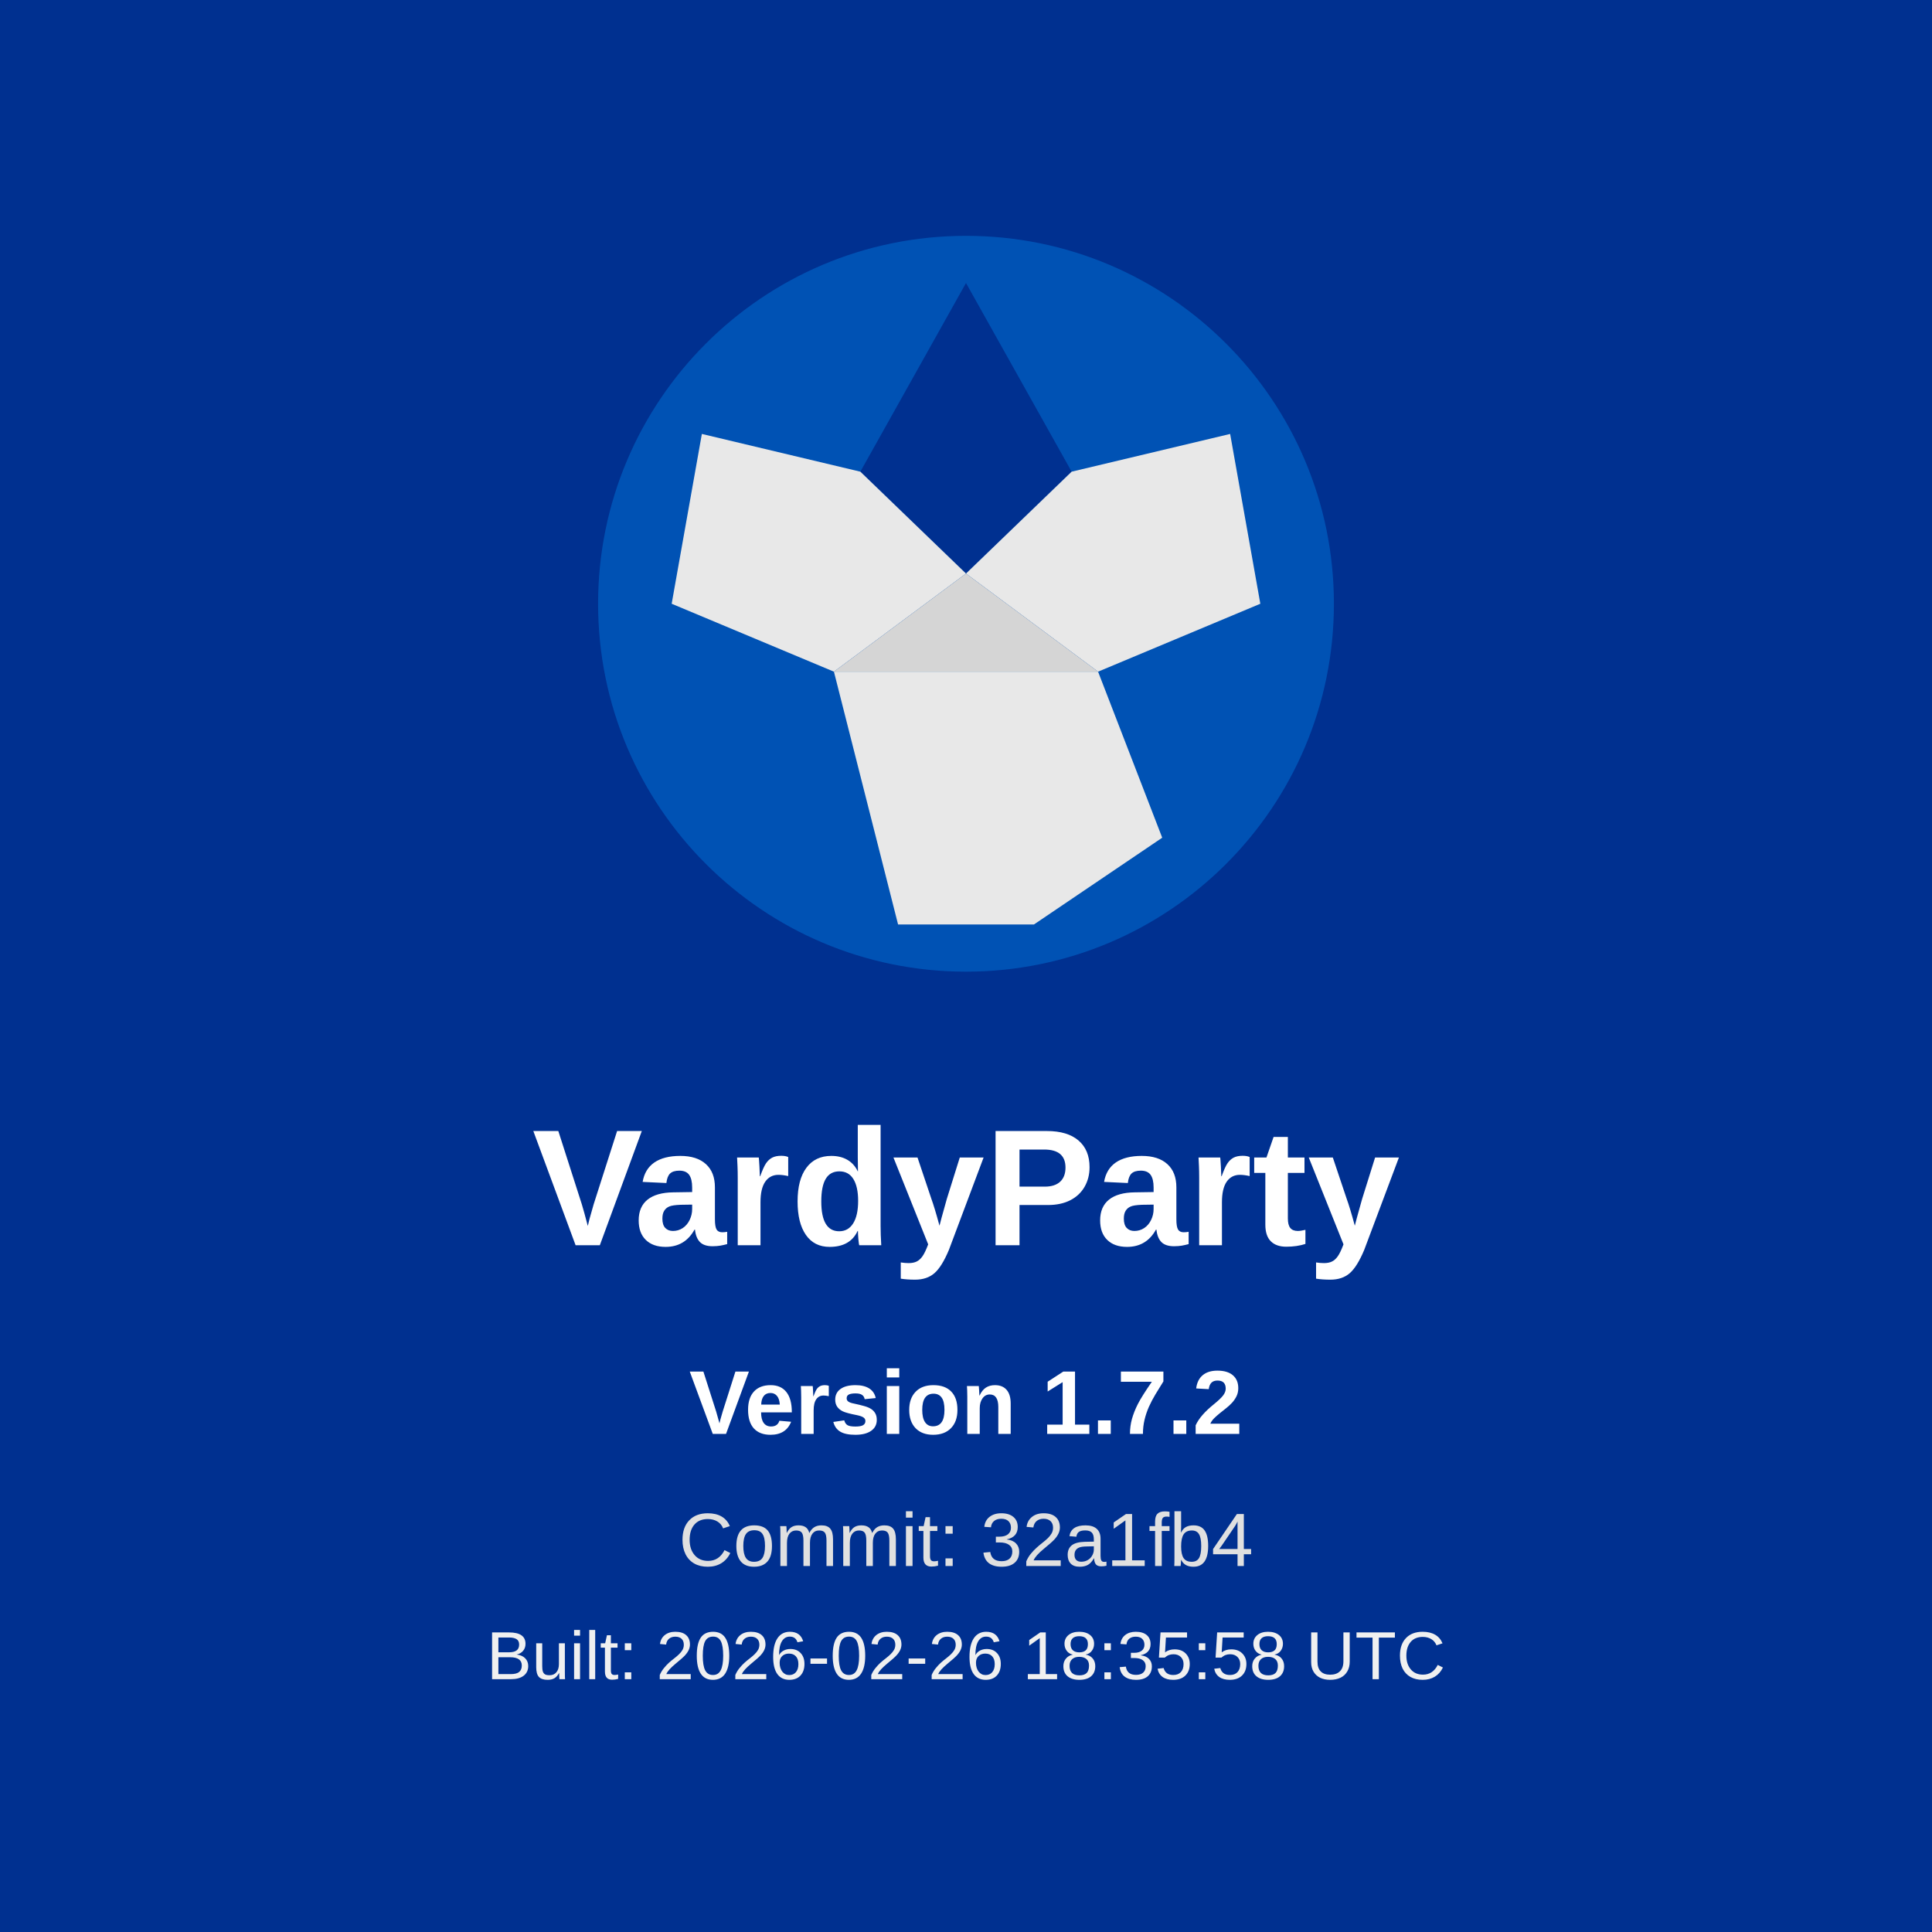
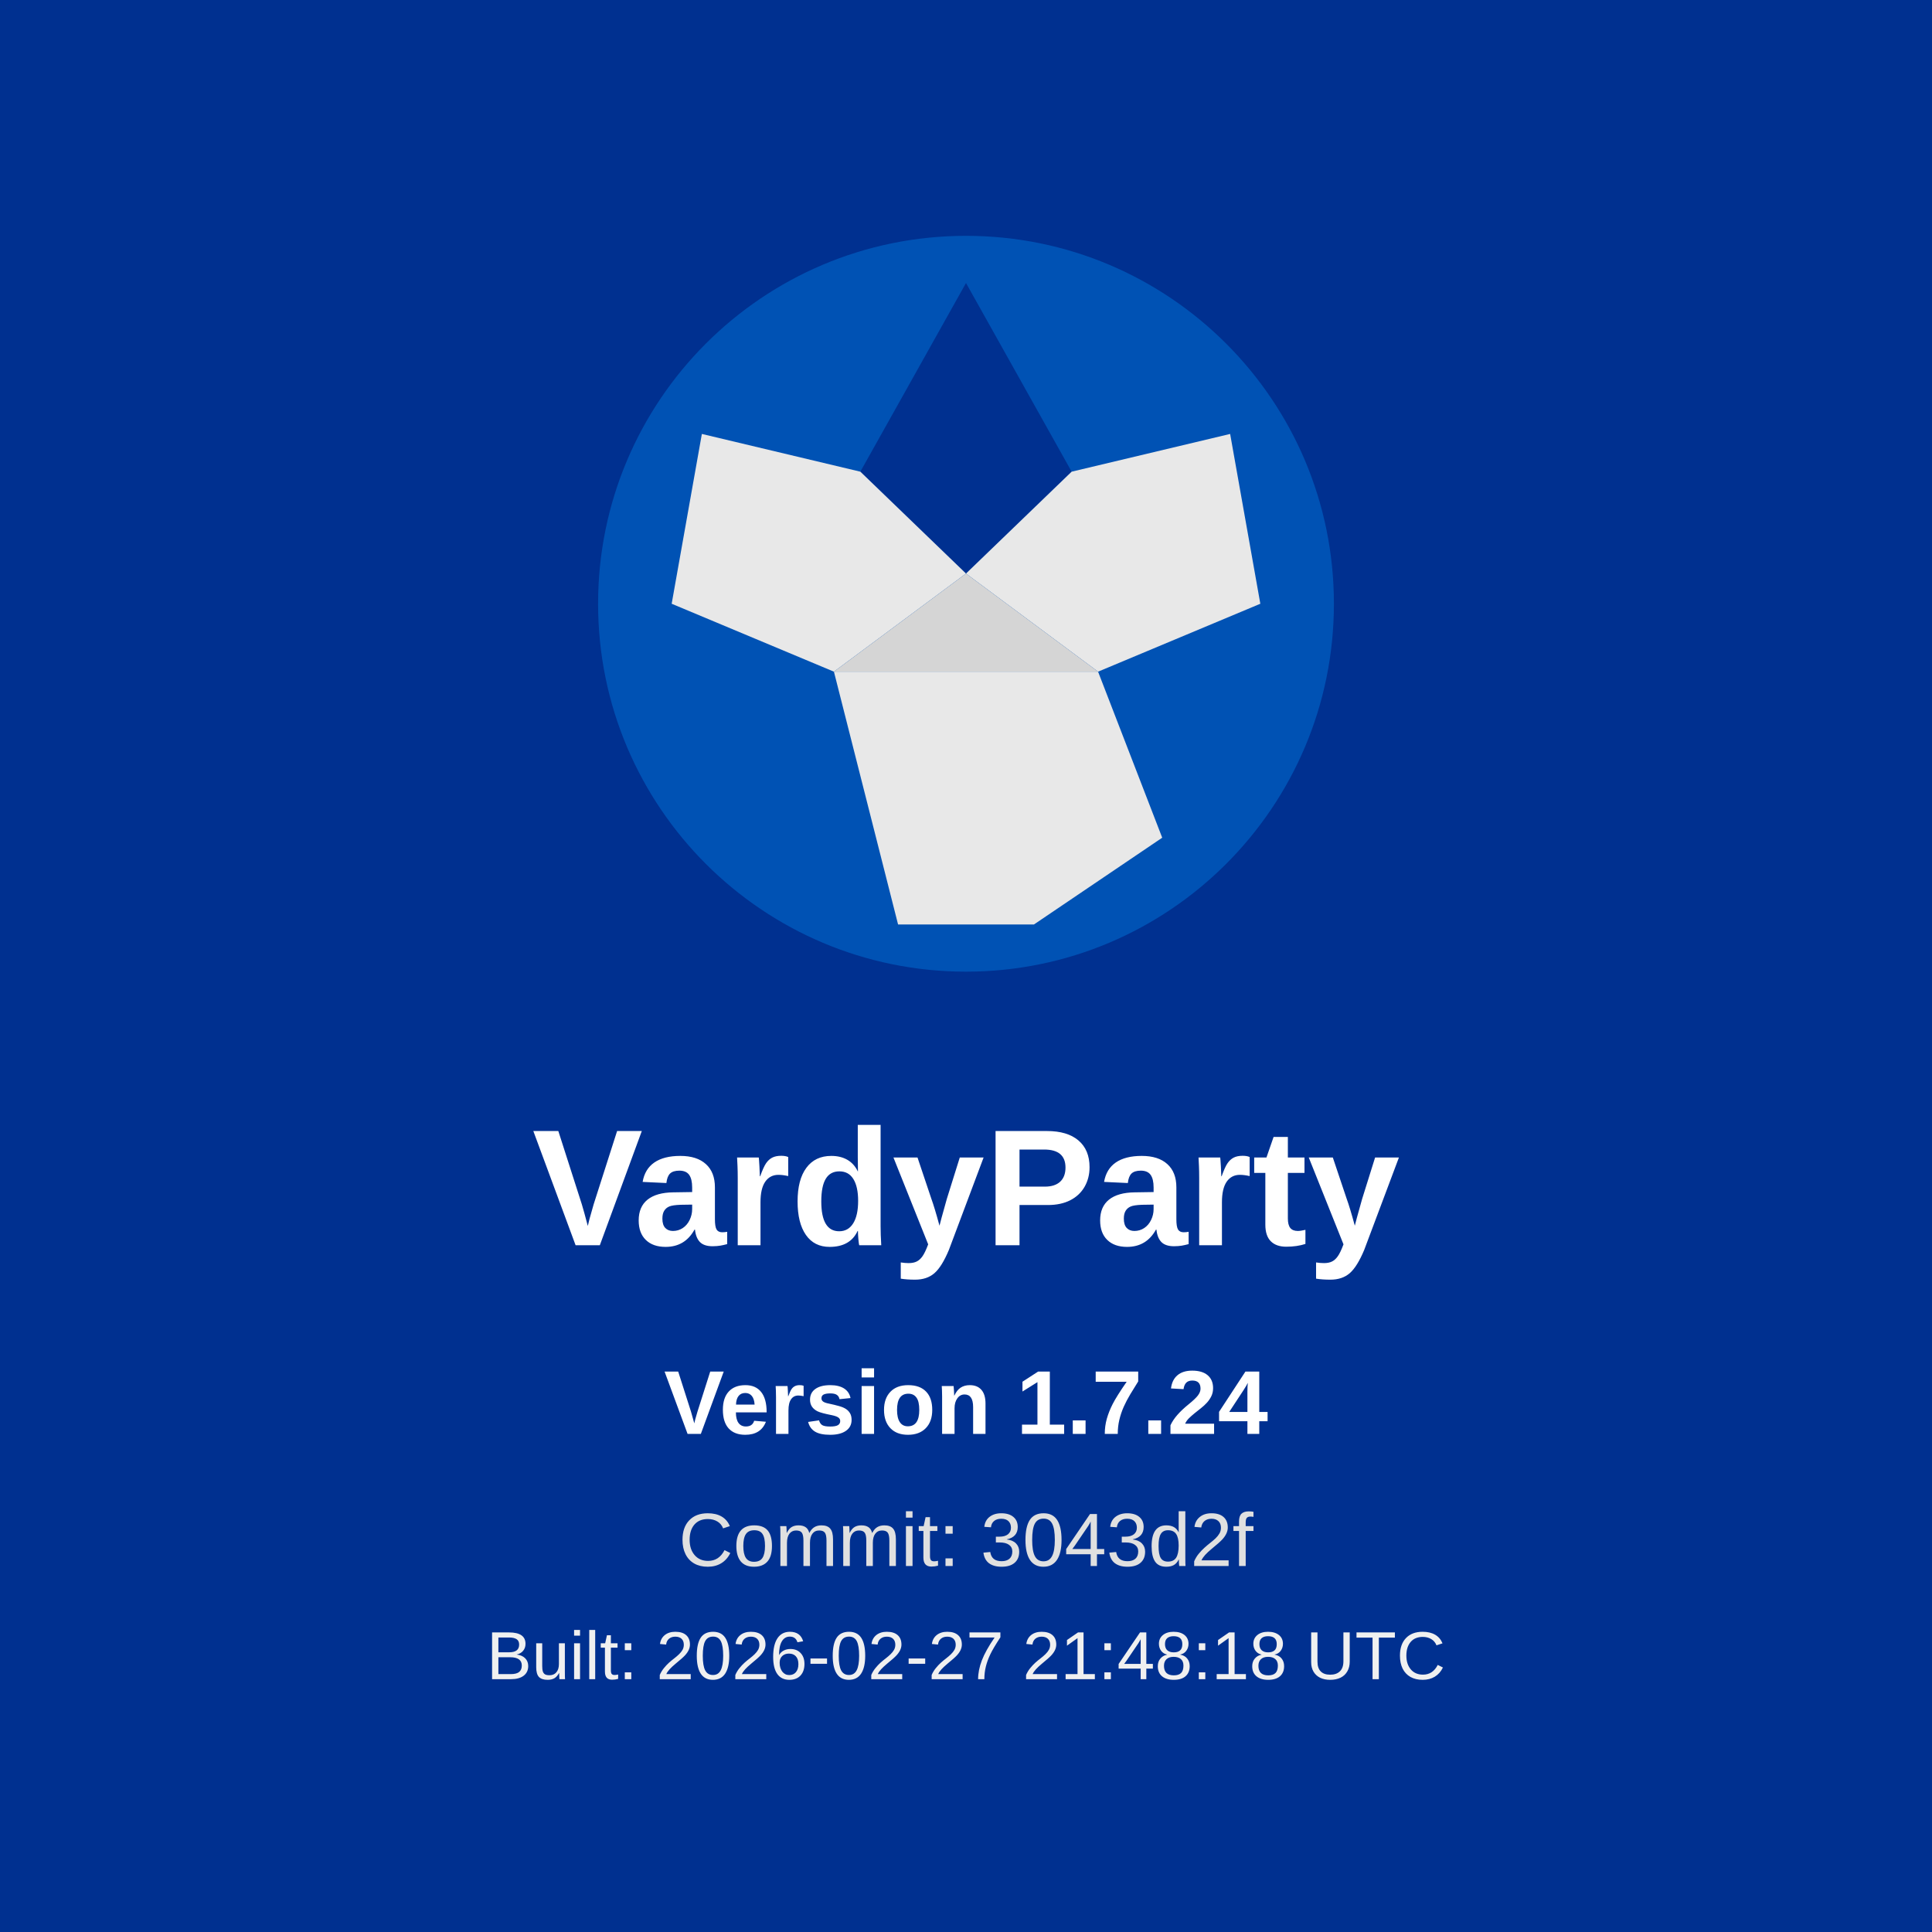
<svg xmlns="http://www.w3.org/2000/svg" width="512" height="512" viewBox="0 0 512 512">
  <rect width="512" height="512" fill="#003090" />
  <g transform="translate(256, 160)">
    <circle cx="0" cy="0" r="100" fill="#0052B4" stroke="#003090" stroke-width="5" />
    <path d="M 0,-85 L 28,-35 L 0,-8 L -28,-35 Z" fill="#003090" />
    <path d="M 28,-35 L 70,-45 L 78,0 L 35,18 L 0,-8 Z" fill="#E8E8E8" />
    <path d="M -28,-35 L -70,-45 L -78,0 L -35,18 L 0,-8 Z" fill="#E8E8E8" />
    <path d="M 35,18 L 52,62 L 18,85 L -18,85 L -35,18 Z" fill="#E8E8E8" />
    <path d="M 0,-8 L 35,18 L -35,18 Z" fill="#D5D5D5" />
  </g>
  <text x="256" y="330" font-size="44" fill="#ffffff" font-family="Arial, Helvetica, sans-serif" font-weight="700" text-anchor="middle">VardyParty</text>
-   <text x="256" y="380" font-size="24" fill="#ffffff" font-family="Arial, Helvetica, sans-serif" font-weight="600" text-anchor="middle">Version 1.7.2</text>
-   <text x="256" y="415" font-size="20" fill="#e0e0e0" font-family="Arial, Helvetica, sans-serif" text-anchor="middle">Commit: 32a1fb4</text>
-   <text x="256" y="445" font-size="18" fill="#f0f0f0" font-family="Arial, Helvetica, sans-serif" text-anchor="middle">Built: 2026-02-26 18:35:58 UTC</text>
+   <text x="256" y="380" font-size="24" fill="#ffffff" font-family="Arial, Helvetica, sans-serif" font-weight="600" text-anchor="middle">Version 1.7.24</text>
+   <text x="256" y="415" font-size="20" fill="#e0e0e0" font-family="Arial, Helvetica, sans-serif" text-anchor="middle">Commit: 3043d2f</text>
+   <text x="256" y="445" font-size="18" fill="#f0f0f0" font-family="Arial, Helvetica, sans-serif" text-anchor="middle">Built: 2026-02-27 21:48:18 UTC</text>
</svg>
